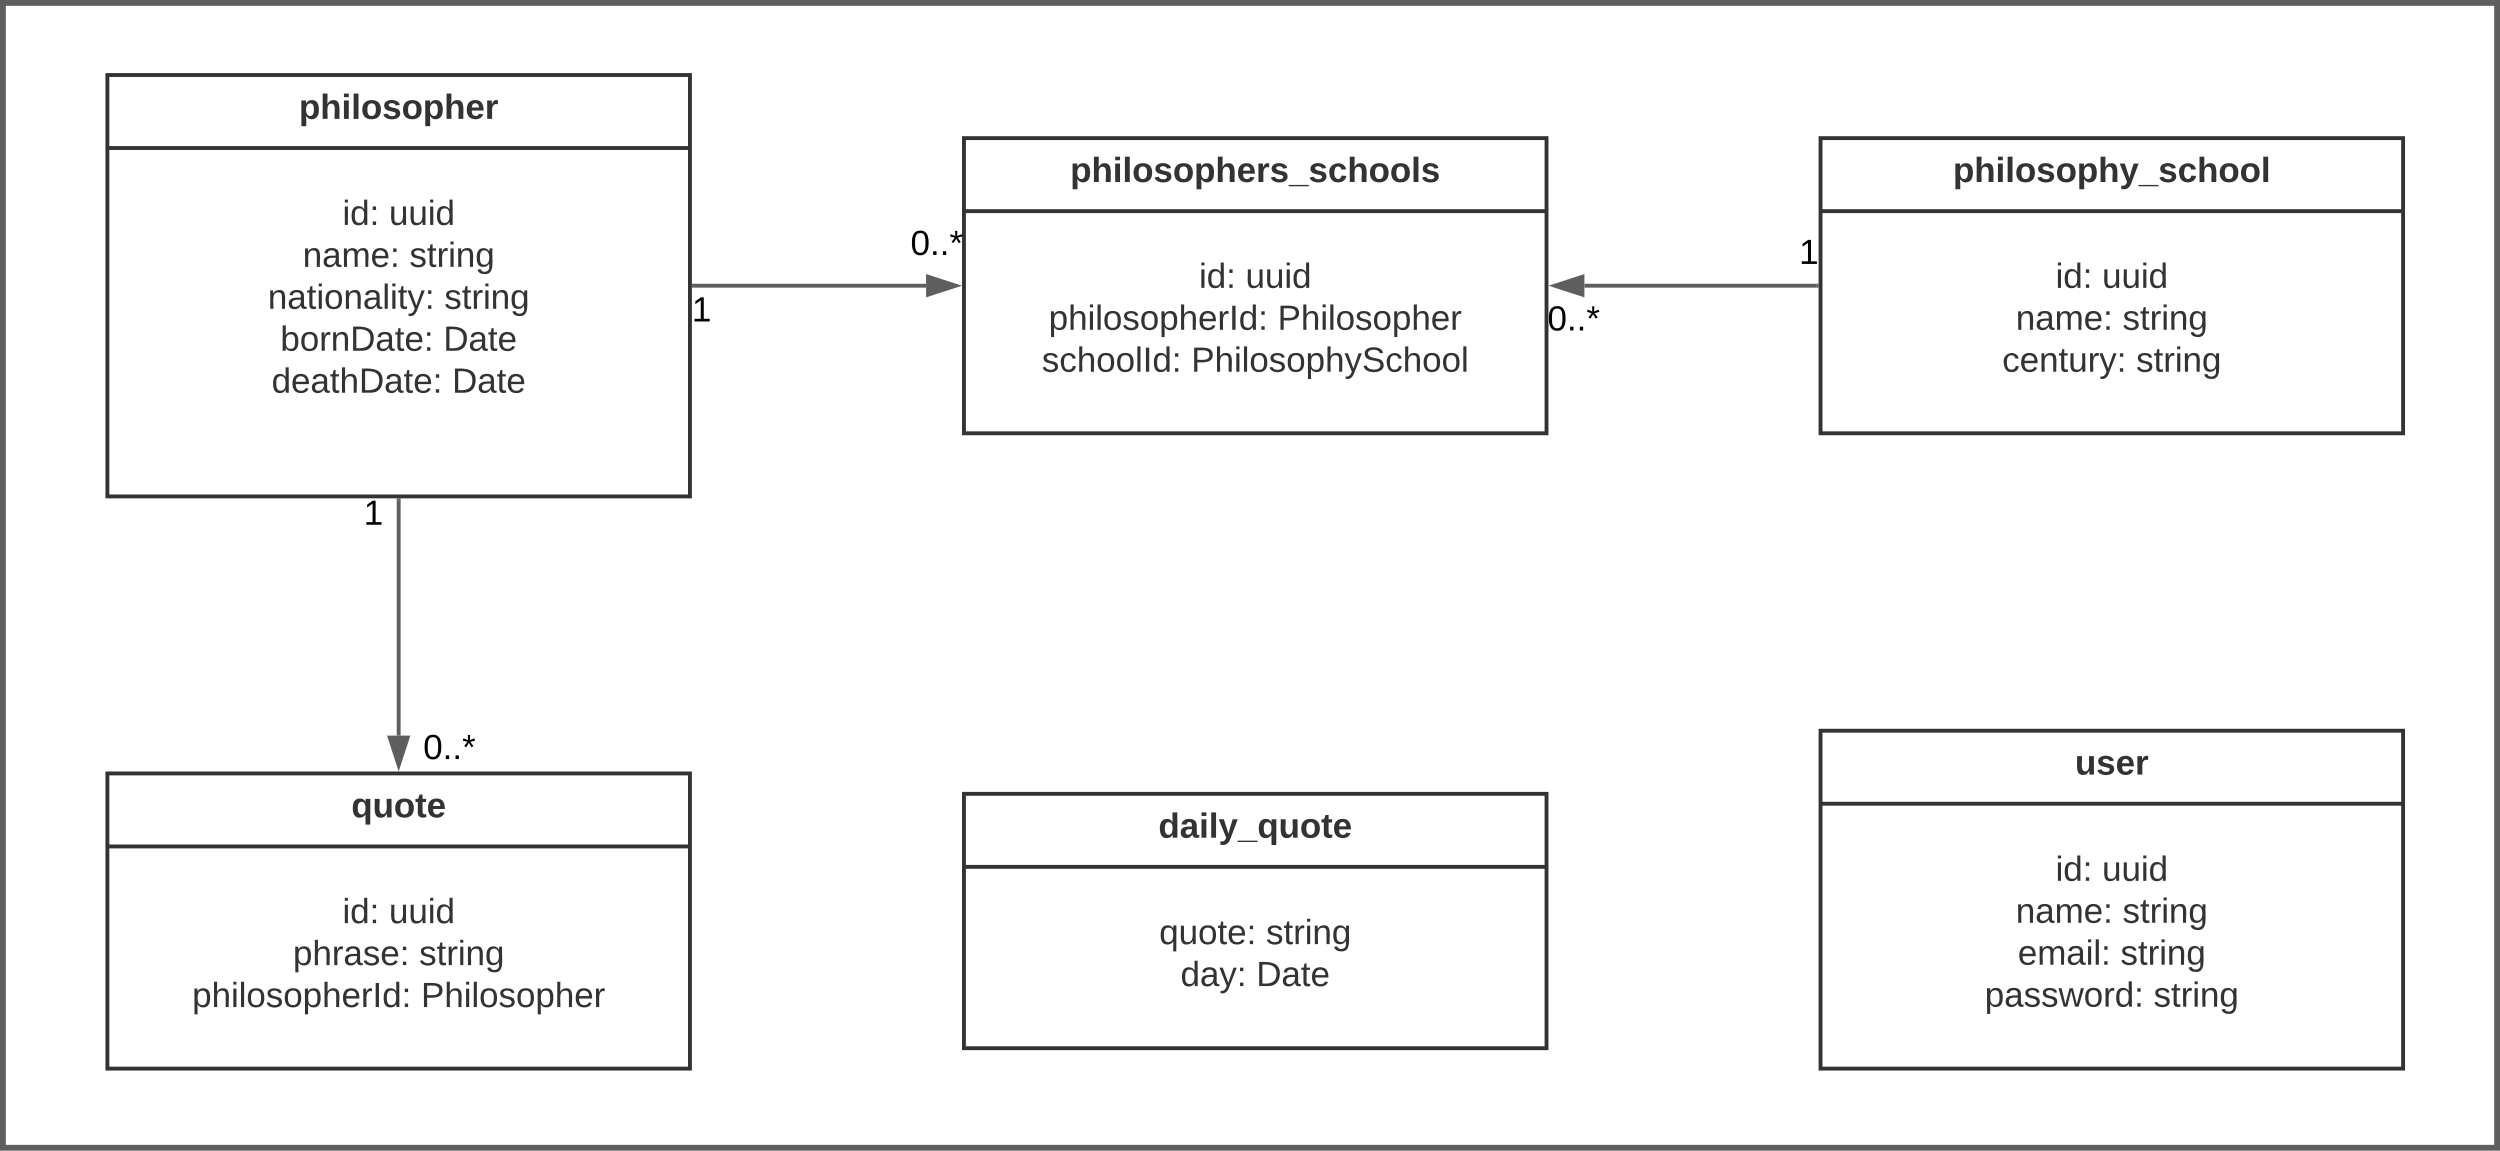
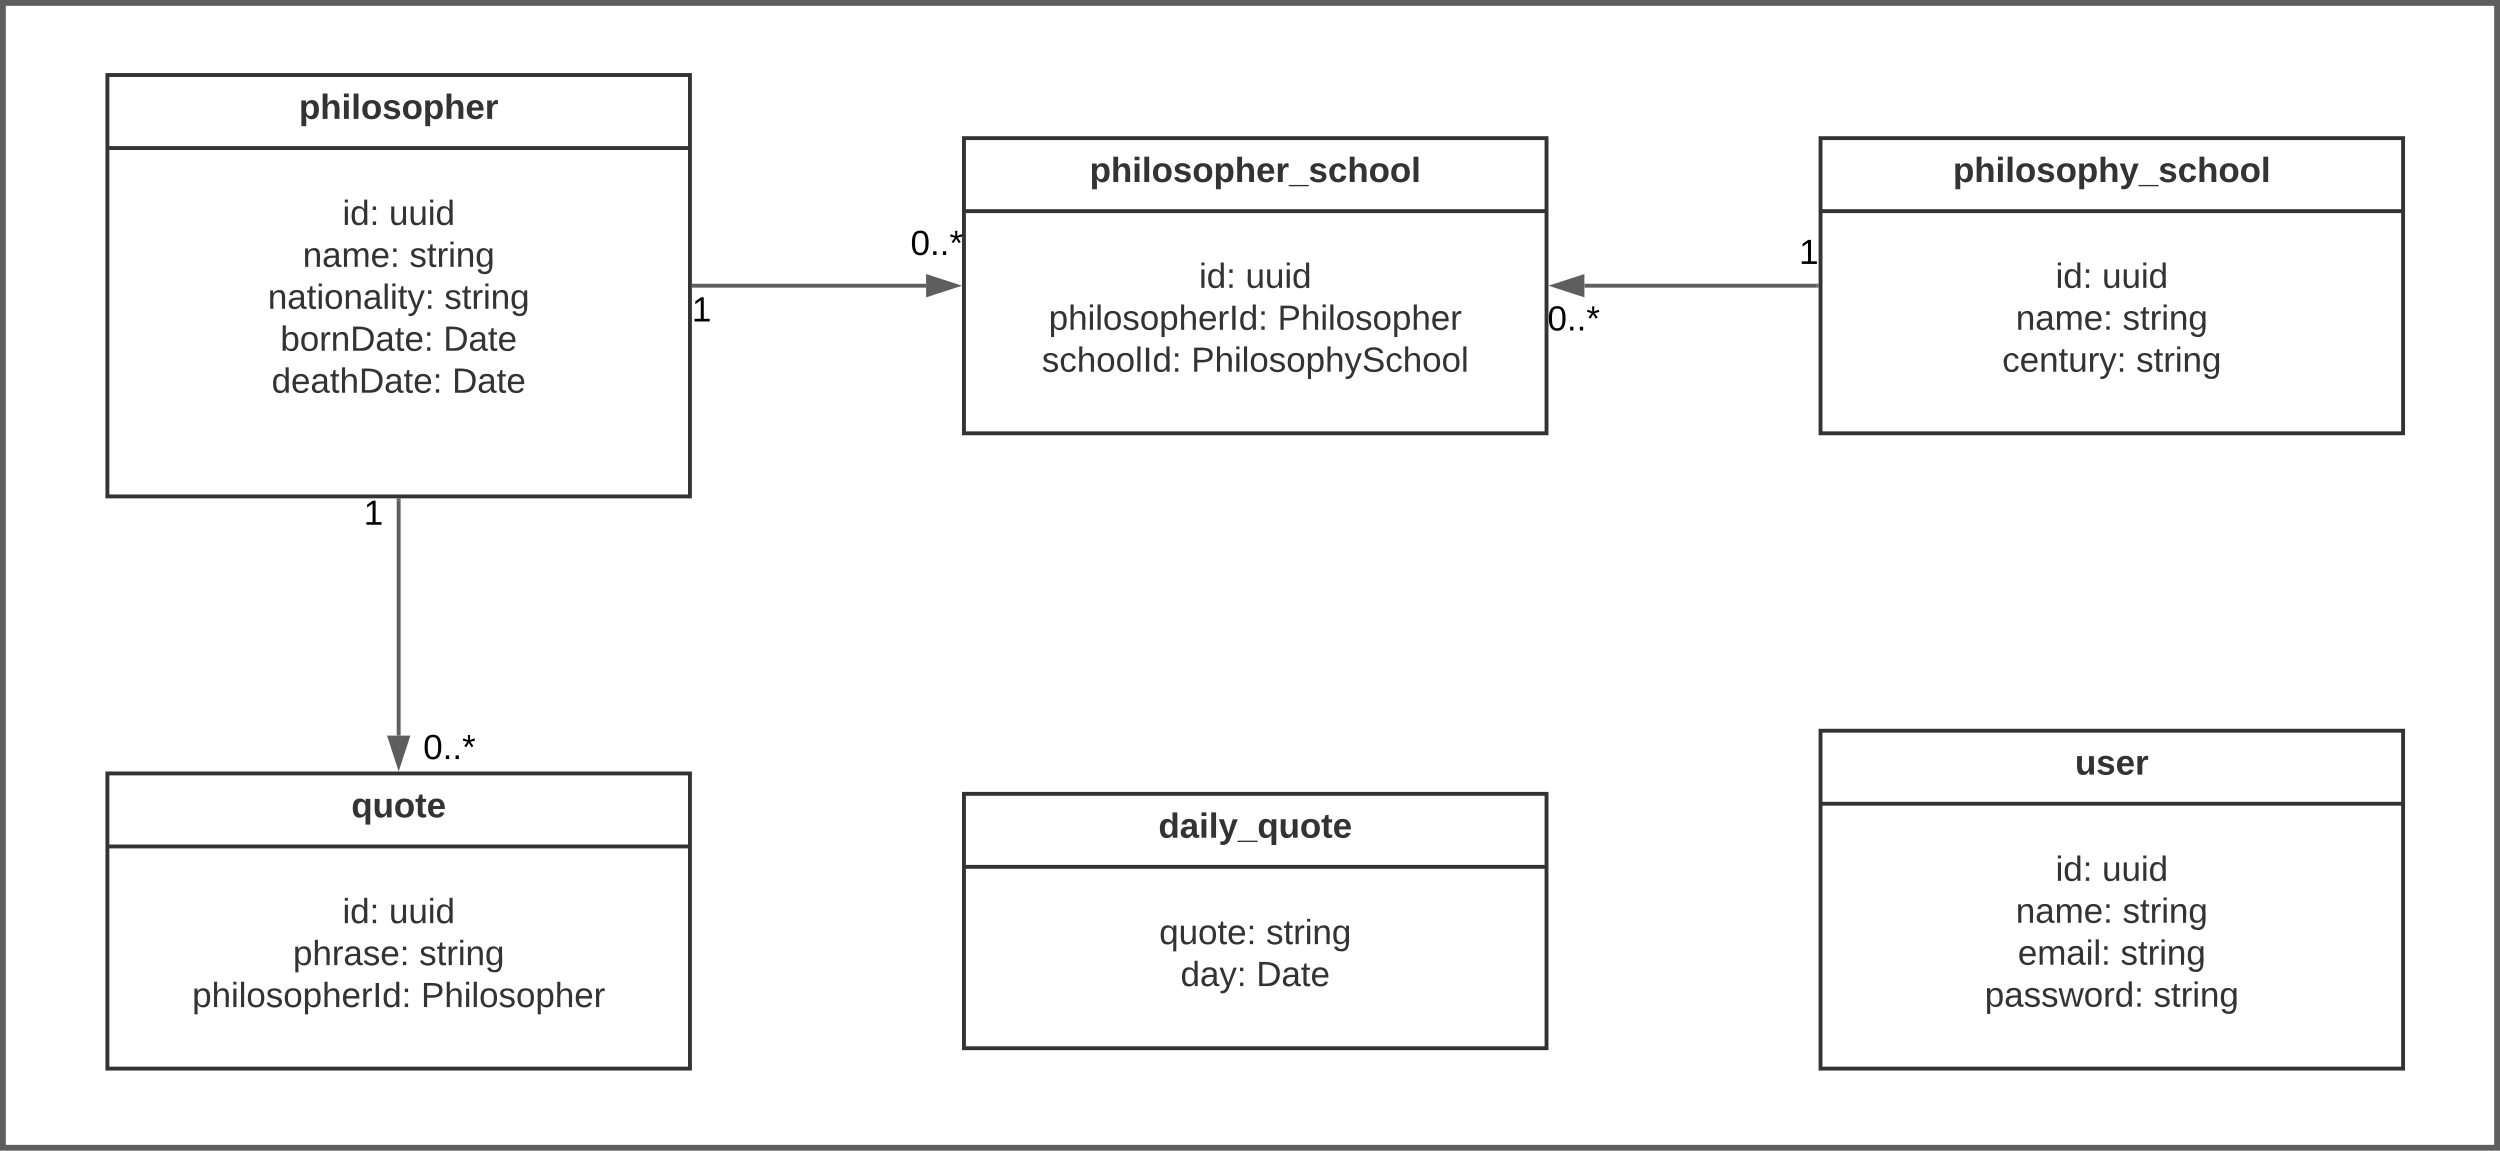
<svg xmlns="http://www.w3.org/2000/svg" xmlns:ns1="lucid" xmlns:xlink="http://www.w3.org/1999/xlink" width="1287.4" height="592.55">
  <g transform="translate(-1281.7 884.9601)" ns1:page-tab-id="0_0">
    <path d="M1000-1000h2000V0H1000z" fill="#fff" />
    <path d="M1283.2-883.46h1284.4v589.55H1283.2z" stroke="#5e5e5e" stroke-width="3" fill="#fff" />
    <path d="M1337-846.33h300v217h-300z" stroke="#333" stroke-width="2" fill="#fff" />
    <path d="M1337-808.73h300" stroke="#333" stroke-width="2" fill="none" />
    <use xlink:href="#a" transform="matrix(1,0,0,1,1345.013,-838.3333) translate(90.65 14.6)" />
    <use xlink:href="#b" transform="matrix(1,0,0,1,1349.013,-800.7333) translate(109.05 31.6)" />
    <use xlink:href="#c" transform="matrix(1,0,0,1,1349.013,-800.7333) translate(133 31.6)" />
    <use xlink:href="#d" transform="matrix(1,0,0,1,1349.013,-800.7333) translate(88.575 53.2)" />
    <use xlink:href="#e" transform="matrix(1,0,0,1,1349.013,-800.7333) translate(143.525 53.2)" />
    <use xlink:href="#f" transform="matrix(1,0,0,1,1349.013,-800.7333) translate(70.625 74.8)" />
    <use xlink:href="#e" transform="matrix(1,0,0,1,1349.013,-800.7333) translate(161.475 74.8)" />
    <use xlink:href="#g" transform="matrix(1,0,0,1,1349.013,-800.7333) translate(77.075 96.4)" />
    <use xlink:href="#h" transform="matrix(1,0,0,1,1349.013,-800.7333) translate(160.975 96.4)" />
    <use xlink:href="#i" transform="matrix(1,0,0,1,1349.013,-800.7333) translate(72.55 118)" />
    <use xlink:href="#h" transform="matrix(1,0,0,1,1349.013,-800.7333) translate(165.5 118)" />
    <use xlink:href="#j" transform="matrix(1,0,0,1,1349.013,-800.7333) translate(138 139.6)" />
    <path d="M2219.2-813.83h300v152h-300z" stroke="#333" stroke-width="2" fill="#fff" />
    <path d="M2219.2-776.23h300" stroke="#333" stroke-width="2" fill="none" />
    <use xlink:href="#k" transform="matrix(1,0,0,1,2227.188,-805.8333) translate(60.225 14.6)" />
    <use xlink:href="#b" transform="matrix(1,0,0,1,2231.188,-768.2333) translate(109.05 31.5)" />
    <use xlink:href="#c" transform="matrix(1,0,0,1,2231.188,-768.2333) translate(133 31.5)" />
    <use xlink:href="#d" transform="matrix(1,0,0,1,2231.188,-768.2333) translate(88.575 53.1)" />
    <use xlink:href="#e" transform="matrix(1,0,0,1,2231.188,-768.2333) translate(143.525 53.1)" />
    <use xlink:href="#l" transform="matrix(1,0,0,1,2231.188,-768.2333) translate(81.575 74.7)" />
    <use xlink:href="#m" transform="matrix(1,0,0,1,2231.188,-768.2333) translate(150.525 74.7)" />
    <path d="M1778.1-813.83h300v152h-300z" stroke="#333" stroke-width="2" fill="#fff" />
    <path d="M1778.1-776.23h300" stroke="#333" stroke-width="2" fill="none" />
-     <use xlink:href="#n" transform="matrix(1,0,0,1,1786.1,-805.8333) translate(46.725 14.6)" />
+     <use xlink:href="#n" transform="matrix(1,0,0,1,1786.1,-805.8333) translate(56.725 14.6)" />
    <use xlink:href="#b" transform="matrix(1,0,0,1,1790.1,-768.2333) translate(109.05 31.5)" />
    <use xlink:href="#o" transform="matrix(1,0,0,1,1790.1,-768.2333) translate(133 31.5)" />
    <use xlink:href="#p" transform="matrix(1,0,0,1,1790.1,-768.2333) translate(31.65 53.1)" />
    <use xlink:href="#q" transform="matrix(1,0,0,1,1790.1,-768.2333) translate(149.5 53.1)" />
    <use xlink:href="#r" transform="matrix(1,0,0,1,1790.1,-768.2333) translate(28.1 74.7)" />
    <use xlink:href="#s" transform="matrix(1,0,0,1,1790.1,-768.2333) translate(105.05 74.7)" />
    <path d="M1639-737.83h119.6" stroke="#5e5e5e" stroke-width="2" fill="none" />
    <path d="M1639.04-736.86H1638v-1.95h1.04z" stroke="#5e5e5e" stroke-width=".05" fill="#5e5e5e" />
    <path d="M1773.86-737.83l-14.26 4.63v-9.27z" stroke="#5e5e5e" stroke-width="2" fill="#5e5e5e" />
    <use xlink:href="#t" transform="matrix(1,0,0,1,1638.013,-733.8333) translate(0 14.4)" />
    <use xlink:href="#u" transform="matrix(1,0,0,1,1750.6,-768.0686) translate(0 14.4)" />
    <path d="M2217.2-737.83h-119.6" stroke="#5e5e5e" stroke-width="2" fill="none" />
    <path d="M2218.2-736.86h-1.04v-1.95h1.03z" stroke="#5e5e5e" stroke-width=".05" fill="#5e5e5e" />
    <path d="M2082.34-737.83l14.26-4.64v9.27z" stroke="#5e5e5e" stroke-width="2" fill="#5e5e5e" />
    <g>
      <use xlink:href="#t" transform="matrix(1,0,0,1,2208.188,-763.4333) translate(0 14.4)" />
    </g>
    <g>
      <use xlink:href="#u" transform="matrix(1,0,0,1,2078.6,-729.1981) translate(0 14.4)" />
    </g>
    <path d="M1337-486.67h300v152h-300z" stroke="#333" stroke-width="2" fill="#fff" />
    <path d="M1337-449.07h300" stroke="#333" stroke-width="2" fill="none" />
    <g>
      <use xlink:href="#v" transform="matrix(1,0,0,1,1345.013,-478.6667) translate(117.6 14.6)" />
    </g>
    <g>
      <use xlink:href="#b" transform="matrix(1,0,0,1,1349.013,-441.0667) translate(109.05 31.5)" />
      <use xlink:href="#c" transform="matrix(1,0,0,1,1349.013,-441.0667) translate(133 31.5)" />
      <use xlink:href="#w" transform="matrix(1,0,0,1,1349.013,-441.0667) translate(83.575 53.1)" />
      <use xlink:href="#e" transform="matrix(1,0,0,1,1349.013,-441.0667) translate(148.525 53.1)" />
      <use xlink:href="#p" transform="matrix(1,0,0,1,1349.013,-441.0667) translate(31.65 74.7)" />
      <use xlink:href="#x" transform="matrix(1,0,0,1,1349.013,-441.0667) translate(149.5 74.7)" />
    </g>
    <path d="M1487-627.33v121.16" stroke="#5e5e5e" stroke-width="2" fill="none" />
    <path d="M1488-627.3h-1.96v-1.03h1.95z" stroke="#5e5e5e" stroke-width=".05" fill="#5e5e5e" />
    <path d="M1487-490.9l-4.62-14.27h9.27z" stroke="#5e5e5e" stroke-width="2" fill="#5e5e5e" />
    <g>
      <use xlink:href="#t" transform="matrix(1,0,0,1,1469.013,-629.1333) translate(0 14.4)" />
    </g>
    <g>
      <use xlink:href="#u" transform="matrix(1,0,0,1,1499.648,-508.4667) translate(0 14.4)" />
    </g>
    <path d="M2219.2-508.67h300v174h-300z" stroke="#333" stroke-width="2" fill="#fff" />
    <path d="M2219.2-471.07h300" stroke="#333" stroke-width="2" fill="none" />
    <g>
      <use xlink:href="#y" transform="matrix(1,0,0,1,2227.188,-500.6667) translate(123.025 14.6)" />
    </g>
    <g>
      <use xlink:href="#b" transform="matrix(1,0,0,1,2231.188,-463.0667) translate(109.05 31.7)" />
      <use xlink:href="#o" transform="matrix(1,0,0,1,2231.188,-463.0667) translate(133 31.7)" />
      <use xlink:href="#z" transform="matrix(1,0,0,1,2231.188,-463.0667) translate(88.575 53.3)" />
      <use xlink:href="#A" transform="matrix(1,0,0,1,2231.188,-463.0667) translate(143.525 53.3)" />
      <use xlink:href="#B" transform="matrix(1,0,0,1,2231.188,-463.0667) translate(89.625 74.9)" />
      <use xlink:href="#C" transform="matrix(1,0,0,1,2231.188,-463.0667) translate(142.475 74.9)" />
      <use xlink:href="#D" transform="matrix(1,0,0,1,2231.188,-463.0667) translate(72.6 96.5)" />
      <use xlink:href="#E" transform="matrix(1,0,0,1,2231.188,-463.0667) translate(159.5 96.5)" />
    </g>
    <path d="M1778.1-476.17h300v131h-300z" stroke="#333" stroke-width="2" fill="#fff" />
    <path d="M1778.1-438.57h300" stroke="#333" stroke-width="2" fill="none" />
    <g>
      <use xlink:href="#F" transform="matrix(1,0,0,1,1786.1,-468.1667) translate(92.125 14.6)" />
    </g>
    <g>
      <use xlink:href="#G" transform="matrix(1,0,0,1,1790.1,-430.5667) translate(88.55 31.8)" />
      <use xlink:href="#H" transform="matrix(1,0,0,1,1790.1,-430.5667) translate(143.55 31.8)" />
      <use xlink:href="#I" transform="matrix(1,0,0,1,1790.1,-430.5667) translate(99.525 53.4)" />
      <use xlink:href="#J" transform="matrix(1,0,0,1,1790.1,-430.5667) translate(138.525 53.4)" />
    </g>
    <defs>
      <path fill="#333" d="M135-194c53 0 70 44 70 98 0 56-19 98-73 100-31 1-45-17-59-34 3 33 2 69 2 105H25l-1-265h48c2 10 0 23 3 31 11-24 29-35 60-35zM114-30c33 0 39-31 40-66 0-38-9-64-40-64-56 0-55 130 0 130" id="K" />
      <path fill="#333" d="M114-157C55-157 80-60 75 0H25v-261h50l-1 109c12-26 28-41 61-42 86-1 58 113 63 194h-50c-7-57 23-157-34-157" id="L" />
      <path fill="#333" d="M25-224v-37h50v37H25zM25 0v-190h50V0H25" id="M" />
      <path fill="#333" d="M25 0v-261h50V0H25" id="N" />
      <path fill="#333" d="M110-194c64 0 96 36 96 99 0 64-35 99-97 99-61 0-95-36-95-99 0-62 34-99 96-99zm-1 164c35 0 45-28 45-65 0-40-10-65-43-65-34 0-45 26-45 65 0 36 10 65 43 65" id="O" />
      <path fill="#333" d="M137-138c1-29-70-34-71-4 15 46 118 7 119 86 1 83-164 76-172 9l43-7c4 19 20 25 44 25 33 8 57-30 24-41C81-84 22-81 20-136c-2-80 154-74 161-7" id="P" />
      <path fill="#333" d="M185-48c-13 30-37 53-82 52C43 2 14-33 14-96s30-98 90-98c62 0 83 45 84 108H66c0 31 8 55 39 56 18 0 30-7 34-22zm-45-69c5-46-57-63-70-21-2 6-4 13-4 21h74" id="Q" />
      <path fill="#333" d="M135-150c-39-12-60 13-60 57V0H25l-1-190h47c2 13-1 29 3 40 6-28 27-53 61-41v41" id="R" />
      <g id="a">
        <use transform="matrix(0.05,0,0,0.05,0,0)" xlink:href="#K" />
        <use transform="matrix(0.05,0,0,0.05,10.95,0)" xlink:href="#L" />
        <use transform="matrix(0.05,0,0,0.05,21.9,0)" xlink:href="#M" />
        <use transform="matrix(0.05,0,0,0.05,26.9,0)" xlink:href="#N" />
        <use transform="matrix(0.05,0,0,0.05,31.9,0)" xlink:href="#O" />
        <use transform="matrix(0.05,0,0,0.05,42.85,0)" xlink:href="#P" />
        <use transform="matrix(0.05,0,0,0.05,52.85,0)" xlink:href="#O" />
        <use transform="matrix(0.05,0,0,0.05,63.8,0)" xlink:href="#K" />
        <use transform="matrix(0.05,0,0,0.05,74.75,0)" xlink:href="#L" />
        <use transform="matrix(0.05,0,0,0.05,85.7,0)" xlink:href="#Q" />
        <use transform="matrix(0.05,0,0,0.05,95.7,0)" xlink:href="#R" />
      </g>
      <path fill="#333" d="M24-231v-30h32v30H24zM24 0v-190h32V0H24" id="S" />
      <path fill="#333" d="M85-194c31 0 48 13 60 33l-1-100h32l1 261h-30c-2-10 0-23-3-31C134-8 116 4 85 4 32 4 16-35 15-94c0-66 23-100 70-100zm9 24c-40 0-46 34-46 75 0 40 6 74 45 74 42 0 51-32 51-76 0-42-9-74-50-73" id="T" />
      <path fill="#333" d="M33-154v-36h34v36H33zM33 0v-36h34V0H33" id="U" />
      <g id="b">
        <use transform="matrix(0.05,0,0,0.05,0,0)" xlink:href="#S" />
        <use transform="matrix(0.05,0,0,0.05,3.95,0)" xlink:href="#T" />
        <use transform="matrix(0.05,0,0,0.05,13.95,0)" xlink:href="#U" />
      </g>
      <path fill="#333" d="M84 4C-5 8 30-112 23-190h32v120c0 31 7 50 39 49 72-2 45-101 50-169h31l1 190h-30c-1-10 1-25-2-33-11 22-28 36-60 37" id="V" />
      <g id="c">
        <use transform="matrix(0.05,0,0,0.05,0,0)" xlink:href="#V" />
        <use transform="matrix(0.05,0,0,0.05,10,0)" xlink:href="#V" />
        <use transform="matrix(0.05,0,0,0.05,20,0)" xlink:href="#S" />
        <use transform="matrix(0.05,0,0,0.05,23.95,0)" xlink:href="#T" />
      </g>
      <path fill="#333" d="M117-194c89-4 53 116 60 194h-32v-121c0-31-8-49-39-48C34-167 62-67 57 0H25l-1-190h30c1 10-1 24 2 32 11-22 29-35 61-36" id="W" />
      <path fill="#333" d="M141-36C126-15 110 5 73 4 37 3 15-17 15-53c-1-64 63-63 125-63 3-35-9-54-41-54-24 1-41 7-42 31l-33-3c5-37 33-52 76-52 45 0 72 20 72 64v82c-1 20 7 32 28 27v20c-31 9-61-2-59-35zM48-53c0 20 12 33 32 33 41-3 63-29 60-74-43 2-92-5-92 41" id="X" />
      <path fill="#333" d="M210-169c-67 3-38 105-44 169h-31v-121c0-29-5-50-35-48C34-165 62-65 56 0H25l-1-190h30c1 10-1 24 2 32 10-44 99-50 107 0 11-21 27-35 58-36 85-2 47 119 55 194h-31v-121c0-29-5-49-35-48" id="Y" />
      <path fill="#333" d="M100-194c63 0 86 42 84 106H49c0 40 14 67 53 68 26 1 43-12 49-29l28 8c-11 28-37 45-77 45C44 4 14-33 15-96c1-61 26-98 85-98zm52 81c6-60-76-77-97-28-3 7-6 17-6 28h103" id="Z" />
      <g id="d">
        <use transform="matrix(0.05,0,0,0.05,0,0)" xlink:href="#W" />
        <use transform="matrix(0.05,0,0,0.05,10,0)" xlink:href="#X" />
        <use transform="matrix(0.05,0,0,0.05,20,0)" xlink:href="#Y" />
        <use transform="matrix(0.05,0,0,0.05,34.95,0)" xlink:href="#Z" />
        <use transform="matrix(0.05,0,0,0.05,44.95,0)" xlink:href="#U" />
      </g>
      <path fill="#333" d="M135-143c-3-34-86-38-87 0 15 53 115 12 119 90S17 21 10-45l28-5c4 36 97 45 98 0-10-56-113-15-118-90-4-57 82-63 122-42 12 7 21 19 24 35" id="aa" />
      <path fill="#333" d="M59-47c-2 24 18 29 38 22v24C64 9 27 4 27-40v-127H5v-23h24l9-43h21v43h35v23H59v120" id="ab" />
      <path fill="#333" d="M114-163C36-179 61-72 57 0H25l-1-190h30c1 12-1 29 2 39 6-27 23-49 58-41v29" id="ac" />
      <path fill="#333" d="M177-190C167-65 218 103 67 71c-23-6-38-20-44-43l32-5c15 47 100 32 89-28v-30C133-14 115 1 83 1 29 1 15-40 15-95c0-56 16-97 71-98 29-1 48 16 59 35 1-10 0-23 2-32h30zM94-22c36 0 50-32 50-73 0-42-14-75-50-75-39 0-46 34-46 75s6 73 46 73" id="ad" />
      <g id="e">
        <use transform="matrix(0.05,0,0,0.05,0,0)" xlink:href="#aa" />
        <use transform="matrix(0.05,0,0,0.05,9,0)" xlink:href="#ab" />
        <use transform="matrix(0.05,0,0,0.05,14,0)" xlink:href="#ac" />
        <use transform="matrix(0.05,0,0,0.05,19.95,0)" xlink:href="#S" />
        <use transform="matrix(0.05,0,0,0.05,23.9,0)" xlink:href="#W" />
        <use transform="matrix(0.05,0,0,0.05,33.9,0)" xlink:href="#ad" />
      </g>
      <path fill="#333" d="M100-194c62-1 85 37 85 99 1 63-27 99-86 99S16-35 15-95c0-66 28-99 85-99zM99-20c44 1 53-31 53-75 0-43-8-75-51-75s-53 32-53 75 10 74 51 75" id="ae" />
      <path fill="#333" d="M24 0v-261h32V0H24" id="af" />
      <path fill="#333" d="M179-190L93 31C79 59 56 82 12 73V49c39 6 53-20 64-50L1-190h34L92-34l54-156h33" id="ag" />
      <g id="f">
        <use transform="matrix(0.05,0,0,0.05,0,0)" xlink:href="#W" />
        <use transform="matrix(0.05,0,0,0.05,10,0)" xlink:href="#X" />
        <use transform="matrix(0.05,0,0,0.05,20,0)" xlink:href="#ab" />
        <use transform="matrix(0.05,0,0,0.05,25,0)" xlink:href="#S" />
        <use transform="matrix(0.05,0,0,0.05,28.95,0)" xlink:href="#ae" />
        <use transform="matrix(0.05,0,0,0.05,38.95,0)" xlink:href="#W" />
        <use transform="matrix(0.05,0,0,0.05,48.95,0)" xlink:href="#X" />
        <use transform="matrix(0.05,0,0,0.05,58.95,0)" xlink:href="#af" />
        <use transform="matrix(0.05,0,0,0.05,62.9,0)" xlink:href="#S" />
        <use transform="matrix(0.05,0,0,0.05,66.85,0)" xlink:href="#ab" />
        <use transform="matrix(0.05,0,0,0.05,71.85,0)" xlink:href="#ag" />
        <use transform="matrix(0.05,0,0,0.05,80.85,0)" xlink:href="#U" />
      </g>
      <path fill="#333" d="M115-194c53 0 69 39 70 98 0 66-23 100-70 100C84 3 66-7 56-30L54 0H23l1-261h32v101c10-23 28-34 59-34zm-8 174c40 0 45-34 45-75 0-40-5-75-45-74-42 0-51 32-51 76 0 43 10 73 51 73" id="ah" />
      <path fill="#333" d="M30-248c118-7 216 8 213 122C240-48 200 0 122 0H30v-248zM63-27c89 8 146-16 146-99s-60-101-146-95v194" id="ai" />
      <g id="g">
        <use transform="matrix(0.05,0,0,0.05,0,0)" xlink:href="#ah" />
        <use transform="matrix(0.05,0,0,0.05,10,0)" xlink:href="#ae" />
        <use transform="matrix(0.05,0,0,0.05,20,0)" xlink:href="#ac" />
        <use transform="matrix(0.05,0,0,0.05,25.95,0)" xlink:href="#W" />
        <use transform="matrix(0.05,0,0,0.05,35.95,0)" xlink:href="#ai" />
        <use transform="matrix(0.05,0,0,0.05,48.9,0)" xlink:href="#X" />
        <use transform="matrix(0.05,0,0,0.05,58.9,0)" xlink:href="#ab" />
        <use transform="matrix(0.05,0,0,0.05,63.9,0)" xlink:href="#Z" />
        <use transform="matrix(0.05,0,0,0.05,73.9,0)" xlink:href="#U" />
      </g>
      <g id="h">
        <use transform="matrix(0.05,0,0,0.05,0,0)" xlink:href="#ai" />
        <use transform="matrix(0.05,0,0,0.05,12.95,0)" xlink:href="#X" />
        <use transform="matrix(0.05,0,0,0.05,22.95,0)" xlink:href="#ab" />
        <use transform="matrix(0.05,0,0,0.05,27.95,0)" xlink:href="#Z" />
      </g>
      <path fill="#333" d="M106-169C34-169 62-67 57 0H25v-261h32l-1 103c12-21 28-36 61-36 89 0 53 116 60 194h-32v-121c2-32-8-49-39-48" id="aj" />
      <g id="i">
        <use transform="matrix(0.05,0,0,0.05,0,0)" xlink:href="#T" />
        <use transform="matrix(0.05,0,0,0.05,10,0)" xlink:href="#Z" />
        <use transform="matrix(0.05,0,0,0.05,20,0)" xlink:href="#X" />
        <use transform="matrix(0.05,0,0,0.05,30,0)" xlink:href="#ab" />
        <use transform="matrix(0.05,0,0,0.05,35,0)" xlink:href="#aj" />
        <use transform="matrix(0.05,0,0,0.05,45,0)" xlink:href="#ai" />
        <use transform="matrix(0.05,0,0,0.05,57.95,0)" xlink:href="#X" />
        <use transform="matrix(0.05,0,0,0.05,67.95,0)" xlink:href="#ab" />
        <use transform="matrix(0.05,0,0,0.05,72.95,0)" xlink:href="#Z" />
        <use transform="matrix(0.05,0,0,0.05,82.95,0)" xlink:href="#U" />
      </g>
      <path fill="#333" d="M123 10C108 53 80 86 19 72V37c35 8 53-11 59-39L3-190h52l48 148c12-52 28-100 44-148h51" id="ak" />
      <path fill="#333" d="M-4 44V30h207v14H-4" id="al" />
      <path fill="#333" d="M190-63c-7 42-38 67-86 67-59 0-84-38-90-98-12-110 154-137 174-36l-49 2c-2-19-15-32-35-32-30 0-35 28-38 64-6 74 65 87 74 30" id="am" />
      <g id="k">
        <use transform="matrix(0.05,0,0,0.05,0,0)" xlink:href="#K" />
        <use transform="matrix(0.05,0,0,0.05,10.95,0)" xlink:href="#L" />
        <use transform="matrix(0.05,0,0,0.05,21.9,0)" xlink:href="#M" />
        <use transform="matrix(0.05,0,0,0.05,26.9,0)" xlink:href="#N" />
        <use transform="matrix(0.05,0,0,0.05,31.9,0)" xlink:href="#O" />
        <use transform="matrix(0.05,0,0,0.05,42.85,0)" xlink:href="#P" />
        <use transform="matrix(0.05,0,0,0.05,52.85,0)" xlink:href="#O" />
        <use transform="matrix(0.05,0,0,0.05,63.8,0)" xlink:href="#K" />
        <use transform="matrix(0.05,0,0,0.05,74.75,0)" xlink:href="#L" />
        <use transform="matrix(0.05,0,0,0.05,85.7,0)" xlink:href="#ak" />
        <use transform="matrix(0.05,0,0,0.05,95.7,0)" xlink:href="#al" />
        <use transform="matrix(0.05,0,0,0.05,105.7,0)" xlink:href="#P" />
        <use transform="matrix(0.05,0,0,0.05,115.7,0)" xlink:href="#am" />
        <use transform="matrix(0.05,0,0,0.05,125.7,0)" xlink:href="#L" />
        <use transform="matrix(0.05,0,0,0.05,136.65,0)" xlink:href="#O" />
        <use transform="matrix(0.05,0,0,0.05,147.6,0)" xlink:href="#O" />
        <use transform="matrix(0.05,0,0,0.05,158.55,0)" xlink:href="#N" />
      </g>
      <path fill="#333" d="M96-169c-40 0-48 33-48 73s9 75 48 75c24 0 41-14 43-38l32 2c-6 37-31 61-74 61-59 0-76-41-82-99-10-93 101-131 147-64 4 7 5 14 7 22l-32 3c-4-21-16-35-41-35" id="an" />
      <g id="l">
        <use transform="matrix(0.05,0,0,0.05,0,0)" xlink:href="#an" />
        <use transform="matrix(0.05,0,0,0.05,9,0)" xlink:href="#Z" />
        <use transform="matrix(0.05,0,0,0.05,19,0)" xlink:href="#W" />
        <use transform="matrix(0.05,0,0,0.05,29,0)" xlink:href="#ab" />
        <use transform="matrix(0.05,0,0,0.05,34,0)" xlink:href="#V" />
        <use transform="matrix(0.05,0,0,0.05,44,0)" xlink:href="#ac" />
        <use transform="matrix(0.05,0,0,0.05,49.95,0)" xlink:href="#ag" />
        <use transform="matrix(0.05,0,0,0.05,58.95,0)" xlink:href="#U" />
      </g>
      <g id="m">
        <use transform="matrix(0.05,0,0,0.05,0,0)" xlink:href="#aa" />
        <use transform="matrix(0.05,0,0,0.05,9,0)" xlink:href="#ab" />
        <use transform="matrix(0.05,0,0,0.05,14,0)" xlink:href="#ac" />
        <use transform="matrix(0.05,0,0,0.05,19.95,0)" xlink:href="#S" />
        <use transform="matrix(0.05,0,0,0.05,23.9,0)" xlink:href="#W" />
        <use transform="matrix(0.05,0,0,0.05,33.9,0)" xlink:href="#ad" />
      </g>
      <g id="n">
        <use transform="matrix(0.05,0,0,0.05,0,0)" xlink:href="#K" />
        <use transform="matrix(0.05,0,0,0.05,10.95,0)" xlink:href="#L" />
        <use transform="matrix(0.05,0,0,0.05,21.9,0)" xlink:href="#M" />
        <use transform="matrix(0.05,0,0,0.05,26.9,0)" xlink:href="#N" />
        <use transform="matrix(0.05,0,0,0.05,31.9,0)" xlink:href="#O" />
        <use transform="matrix(0.05,0,0,0.05,42.85,0)" xlink:href="#P" />
        <use transform="matrix(0.05,0,0,0.05,52.85,0)" xlink:href="#O" />
        <use transform="matrix(0.05,0,0,0.05,63.8,0)" xlink:href="#K" />
        <use transform="matrix(0.05,0,0,0.05,74.75,0)" xlink:href="#L" />
        <use transform="matrix(0.05,0,0,0.05,85.7,0)" xlink:href="#Q" />
        <use transform="matrix(0.05,0,0,0.05,95.7,0)" xlink:href="#R" />
-         <use transform="matrix(0.05,0,0,0.05,102.7,0)" xlink:href="#P" />
-         <use transform="matrix(0.05,0,0,0.05,112.7,0)" xlink:href="#al" />
-         <use transform="matrix(0.05,0,0,0.05,122.7,0)" xlink:href="#P" />
-         <use transform="matrix(0.05,0,0,0.05,132.7,0)" xlink:href="#am" />
-         <use transform="matrix(0.05,0,0,0.05,142.7,0)" xlink:href="#L" />
-         <use transform="matrix(0.05,0,0,0.05,153.65,0)" xlink:href="#O" />
-         <use transform="matrix(0.05,0,0,0.05,164.6,0)" xlink:href="#O" />
-         <use transform="matrix(0.05,0,0,0.05,175.55,0)" xlink:href="#N" />
-         <use transform="matrix(0.05,0,0,0.05,180.55,0)" xlink:href="#P" />
+         <use transform="matrix(0.05,0,0,0.05,102.7,0)" xlink:href="#al" />
+         <use transform="matrix(0.05,0,0,0.05,112.7,0)" xlink:href="#P" />
+         <use transform="matrix(0.05,0,0,0.05,122.7,0)" xlink:href="#am" />
+         <use transform="matrix(0.05,0,0,0.05,132.7,0)" xlink:href="#L" />
+         <use transform="matrix(0.05,0,0,0.05,143.65,0)" xlink:href="#O" />
+         <use transform="matrix(0.05,0,0,0.05,154.6,0)" xlink:href="#O" />
+         <use transform="matrix(0.05,0,0,0.05,165.55,0)" xlink:href="#N" />
      </g>
      <g id="o">
        <use transform="matrix(0.05,0,0,0.05,0,0)" xlink:href="#V" />
        <use transform="matrix(0.05,0,0,0.05,10,0)" xlink:href="#V" />
        <use transform="matrix(0.05,0,0,0.05,20,0)" xlink:href="#S" />
        <use transform="matrix(0.05,0,0,0.05,23.95,0)" xlink:href="#T" />
      </g>
      <path fill="#333" d="M115-194c55 1 70 41 70 98S169 2 115 4C84 4 66-9 55-30l1 105H24l-1-265h31l2 30c10-21 28-34 59-34zm-8 174c40 0 45-34 45-75s-6-73-45-74c-42 0-51 32-51 76 0 43 10 73 51 73" id="ao" />
      <path fill="#333" d="M33 0v-248h34V0H33" id="ap" />
      <g id="p">
        <use transform="matrix(0.05,0,0,0.05,0,0)" xlink:href="#ao" />
        <use transform="matrix(0.05,0,0,0.05,10,0)" xlink:href="#aj" />
        <use transform="matrix(0.05,0,0,0.05,20,0)" xlink:href="#S" />
        <use transform="matrix(0.05,0,0,0.05,23.95,0)" xlink:href="#af" />
        <use transform="matrix(0.05,0,0,0.05,27.9,0)" xlink:href="#ae" />
        <use transform="matrix(0.05,0,0,0.05,37.9,0)" xlink:href="#aa" />
        <use transform="matrix(0.05,0,0,0.05,46.9,0)" xlink:href="#ae" />
        <use transform="matrix(0.05,0,0,0.05,56.9,0)" xlink:href="#ao" />
        <use transform="matrix(0.05,0,0,0.05,66.9,0)" xlink:href="#aj" />
        <use transform="matrix(0.05,0,0,0.05,76.9,0)" xlink:href="#Z" />
        <use transform="matrix(0.05,0,0,0.05,86.9,0)" xlink:href="#ac" />
        <use transform="matrix(0.05,0,0,0.05,92.85,0)" xlink:href="#ap" />
        <use transform="matrix(0.05,0,0,0.05,97.85,0)" xlink:href="#T" />
        <use transform="matrix(0.05,0,0,0.05,107.85,0)" xlink:href="#U" />
      </g>
      <path fill="#333" d="M30-248c87 1 191-15 191 75 0 78-77 80-158 76V0H30v-248zm33 125c57 0 124 11 124-50 0-59-68-47-124-48v98" id="aq" />
      <g id="q">
        <use transform="matrix(0.05,0,0,0.05,0,0)" xlink:href="#aq" />
        <use transform="matrix(0.05,0,0,0.05,12,0)" xlink:href="#aj" />
        <use transform="matrix(0.05,0,0,0.05,22,0)" xlink:href="#S" />
        <use transform="matrix(0.05,0,0,0.05,25.95,0)" xlink:href="#af" />
        <use transform="matrix(0.05,0,0,0.05,29.9,0)" xlink:href="#ae" />
        <use transform="matrix(0.05,0,0,0.05,39.9,0)" xlink:href="#aa" />
        <use transform="matrix(0.05,0,0,0.05,48.9,0)" xlink:href="#ae" />
        <use transform="matrix(0.05,0,0,0.05,58.9,0)" xlink:href="#ao" />
        <use transform="matrix(0.05,0,0,0.05,68.9,0)" xlink:href="#aj" />
        <use transform="matrix(0.05,0,0,0.05,78.9,0)" xlink:href="#Z" />
        <use transform="matrix(0.05,0,0,0.05,88.9,0)" xlink:href="#ac" />
      </g>
      <g id="r">
        <use transform="matrix(0.05,0,0,0.05,0,0)" xlink:href="#aa" />
        <use transform="matrix(0.05,0,0,0.05,9,0)" xlink:href="#an" />
        <use transform="matrix(0.05,0,0,0.05,18,0)" xlink:href="#aj" />
        <use transform="matrix(0.05,0,0,0.05,28,0)" xlink:href="#ae" />
        <use transform="matrix(0.05,0,0,0.05,38,0)" xlink:href="#ae" />
        <use transform="matrix(0.05,0,0,0.05,48,0)" xlink:href="#af" />
        <use transform="matrix(0.05,0,0,0.05,51.95,0)" xlink:href="#ap" />
        <use transform="matrix(0.05,0,0,0.05,56.95,0)" xlink:href="#T" />
        <use transform="matrix(0.05,0,0,0.05,66.95,0)" xlink:href="#U" />
      </g>
      <path fill="#333" d="M185-189c-5-48-123-54-124 2 14 75 158 14 163 119 3 78-121 87-175 55-17-10-28-26-33-46l33-7c5 56 141 63 141-1 0-78-155-14-162-118-5-82 145-84 179-34 5 7 8 16 11 25" id="ar" />
      <g id="s">
        <use transform="matrix(0.05,0,0,0.05,0,0)" xlink:href="#aq" />
        <use transform="matrix(0.05,0,0,0.05,12,0)" xlink:href="#aj" />
        <use transform="matrix(0.05,0,0,0.05,22,0)" xlink:href="#S" />
        <use transform="matrix(0.05,0,0,0.05,25.95,0)" xlink:href="#af" />
        <use transform="matrix(0.05,0,0,0.05,29.9,0)" xlink:href="#ae" />
        <use transform="matrix(0.05,0,0,0.05,39.9,0)" xlink:href="#aa" />
        <use transform="matrix(0.05,0,0,0.05,48.9,0)" xlink:href="#ae" />
        <use transform="matrix(0.05,0,0,0.05,58.9,0)" xlink:href="#ao" />
        <use transform="matrix(0.05,0,0,0.05,68.9,0)" xlink:href="#aj" />
        <use transform="matrix(0.05,0,0,0.05,78.9,0)" xlink:href="#ag" />
        <use transform="matrix(0.05,0,0,0.05,87.9,0)" xlink:href="#ar" />
        <use transform="matrix(0.05,0,0,0.05,99.9,0)" xlink:href="#an" />
        <use transform="matrix(0.05,0,0,0.05,108.9,0)" xlink:href="#aj" />
        <use transform="matrix(0.05,0,0,0.05,118.9,0)" xlink:href="#ae" />
        <use transform="matrix(0.05,0,0,0.05,128.9,0)" xlink:href="#ae" />
        <use transform="matrix(0.05,0,0,0.05,138.9,0)" xlink:href="#af" />
      </g>
      <path d="M27 0v-27h64v-190l-56 39v-29l58-41h29v221h61V0H27" id="as" />
      <use transform="matrix(0.05,0,0,0.05,0,0)" xlink:href="#as" id="t" />
      <path d="M101-251c68 0 85 55 85 127S166 4 100 4C33 4 14-52 14-124c0-73 17-127 87-127zm-1 229c47 0 54-49 54-102s-4-102-53-102c-51 0-55 48-55 102 0 53 5 102 54 102" id="at" />
      <path d="M33 0v-38h34V0H33" id="au" />
      <path d="M80-196l47-18 7 23-49 13 32 44-20 13-27-46-27 45-21-12 33-44-49-13 8-23 47 19-2-53h23" id="av" />
      <g id="u">
        <use transform="matrix(0.05,0,0,0.05,0,0)" xlink:href="#at" />
        <use transform="matrix(0.05,0,0,0.05,10,0)" xlink:href="#au" />
        <use transform="matrix(0.05,0,0,0.05,15,0)" xlink:href="#au" />
        <use transform="matrix(0.05,0,0,0.05,20,0)" xlink:href="#av" />
      </g>
      <path fill="#333" d="M84 4C32 4 15-41 15-95c0-55 18-99 73-99 29 0 47 12 58 34l2-30h48l-1 265h-49V-32C136-9 114 4 84 4zm21-34c32 0 41-29 41-66 0-36-9-64-40-64-33 0-39 30-40 65 0 43 13 65 39 65" id="aw" />
      <path fill="#333" d="M85 4C-2 5 27-109 22-190h50c7 57-23 150 33 157 60-5 35-97 40-157h50l1 190h-47c-2-12 1-28-3-38-12 25-28 42-61 42" id="ax" />
      <path fill="#333" d="M115-3C79 11 28 4 28-45v-112H4v-33h27l15-45h31v45h36v33H77v99c-1 23 16 31 38 25v30" id="ay" />
      <g id="v">
        <use transform="matrix(0.05,0,0,0.05,0,0)" xlink:href="#aw" />
        <use transform="matrix(0.05,0,0,0.05,10.95,0)" xlink:href="#ax" />
        <use transform="matrix(0.05,0,0,0.05,21.9,0)" xlink:href="#O" />
        <use transform="matrix(0.05,0,0,0.05,32.85,0)" xlink:href="#ay" />
        <use transform="matrix(0.05,0,0,0.05,38.8,0)" xlink:href="#Q" />
      </g>
      <g id="w">
        <use transform="matrix(0.05,0,0,0.05,0,0)" xlink:href="#ao" />
        <use transform="matrix(0.05,0,0,0.05,10,0)" xlink:href="#aj" />
        <use transform="matrix(0.05,0,0,0.05,20,0)" xlink:href="#ac" />
        <use transform="matrix(0.05,0,0,0.05,25.95,0)" xlink:href="#X" />
        <use transform="matrix(0.05,0,0,0.05,35.95,0)" xlink:href="#aa" />
        <use transform="matrix(0.05,0,0,0.05,44.95,0)" xlink:href="#Z" />
        <use transform="matrix(0.05,0,0,0.05,54.95,0)" xlink:href="#U" />
      </g>
      <g id="x">
        <use transform="matrix(0.05,0,0,0.05,0,0)" xlink:href="#aq" />
        <use transform="matrix(0.05,0,0,0.05,12,0)" xlink:href="#aj" />
        <use transform="matrix(0.05,0,0,0.05,22,0)" xlink:href="#S" />
        <use transform="matrix(0.05,0,0,0.05,25.95,0)" xlink:href="#af" />
        <use transform="matrix(0.05,0,0,0.05,29.9,0)" xlink:href="#ae" />
        <use transform="matrix(0.05,0,0,0.05,39.9,0)" xlink:href="#aa" />
        <use transform="matrix(0.05,0,0,0.05,48.9,0)" xlink:href="#ae" />
        <use transform="matrix(0.05,0,0,0.05,58.9,0)" xlink:href="#ao" />
        <use transform="matrix(0.05,0,0,0.05,68.9,0)" xlink:href="#aj" />
        <use transform="matrix(0.05,0,0,0.05,78.9,0)" xlink:href="#Z" />
        <use transform="matrix(0.05,0,0,0.05,88.9,0)" xlink:href="#ac" />
      </g>
      <g id="y">
        <use transform="matrix(0.05,0,0,0.05,0,0)" xlink:href="#ax" />
        <use transform="matrix(0.05,0,0,0.05,10.95,0)" xlink:href="#P" />
        <use transform="matrix(0.05,0,0,0.05,20.95,0)" xlink:href="#Q" />
        <use transform="matrix(0.05,0,0,0.05,30.95,0)" xlink:href="#R" />
      </g>
      <g id="z">
        <use transform="matrix(0.05,0,0,0.05,0,0)" xlink:href="#W" />
        <use transform="matrix(0.05,0,0,0.05,10,0)" xlink:href="#X" />
        <use transform="matrix(0.05,0,0,0.05,20,0)" xlink:href="#Y" />
        <use transform="matrix(0.05,0,0,0.05,34.95,0)" xlink:href="#Z" />
        <use transform="matrix(0.05,0,0,0.05,44.95,0)" xlink:href="#U" />
      </g>
      <g id="A">
        <use transform="matrix(0.05,0,0,0.05,0,0)" xlink:href="#aa" />
        <use transform="matrix(0.05,0,0,0.05,9,0)" xlink:href="#ab" />
        <use transform="matrix(0.05,0,0,0.05,14,0)" xlink:href="#ac" />
        <use transform="matrix(0.05,0,0,0.05,19.95,0)" xlink:href="#S" />
        <use transform="matrix(0.05,0,0,0.05,23.9,0)" xlink:href="#W" />
        <use transform="matrix(0.05,0,0,0.05,33.9,0)" xlink:href="#ad" />
      </g>
      <g id="B">
        <use transform="matrix(0.05,0,0,0.05,0,0)" xlink:href="#Z" />
        <use transform="matrix(0.05,0,0,0.05,10,0)" xlink:href="#Y" />
        <use transform="matrix(0.05,0,0,0.05,24.95,0)" xlink:href="#X" />
        <use transform="matrix(0.05,0,0,0.05,34.95,0)" xlink:href="#S" />
        <use transform="matrix(0.05,0,0,0.05,38.9,0)" xlink:href="#af" />
        <use transform="matrix(0.05,0,0,0.05,42.85,0)" xlink:href="#U" />
      </g>
      <g id="C">
        <use transform="matrix(0.05,0,0,0.05,0,0)" xlink:href="#aa" />
        <use transform="matrix(0.05,0,0,0.05,9,0)" xlink:href="#ab" />
        <use transform="matrix(0.05,0,0,0.05,14,0)" xlink:href="#ac" />
        <use transform="matrix(0.05,0,0,0.05,19.95,0)" xlink:href="#S" />
        <use transform="matrix(0.05,0,0,0.05,23.9,0)" xlink:href="#W" />
        <use transform="matrix(0.05,0,0,0.05,33.9,0)" xlink:href="#ad" />
      </g>
      <path fill="#333" d="M206 0h-36l-40-164L89 0H53L-1-190h32L70-26l43-164h34l41 164 42-164h31" id="az" />
      <g id="D">
        <use transform="matrix(0.05,0,0,0.05,0,0)" xlink:href="#ao" />
        <use transform="matrix(0.05,0,0,0.05,10,0)" xlink:href="#X" />
        <use transform="matrix(0.05,0,0,0.05,20,0)" xlink:href="#aa" />
        <use transform="matrix(0.05,0,0,0.05,29,0)" xlink:href="#aa" />
        <use transform="matrix(0.05,0,0,0.05,38,0)" xlink:href="#az" />
        <use transform="matrix(0.05,0,0,0.05,50.95,0)" xlink:href="#ae" />
        <use transform="matrix(0.05,0,0,0.05,60.95,0)" xlink:href="#ac" />
        <use transform="matrix(0.05,0,0,0.05,66.9,0)" xlink:href="#T" />
        <use transform="matrix(0.05,0,0,0.05,76.9,0)" xlink:href="#U" />
      </g>
      <g id="E">
        <use transform="matrix(0.05,0,0,0.05,0,0)" xlink:href="#aa" />
        <use transform="matrix(0.05,0,0,0.05,9,0)" xlink:href="#ab" />
        <use transform="matrix(0.05,0,0,0.05,14,0)" xlink:href="#ac" />
        <use transform="matrix(0.05,0,0,0.05,19.95,0)" xlink:href="#S" />
        <use transform="matrix(0.05,0,0,0.05,23.9,0)" xlink:href="#W" />
        <use transform="matrix(0.05,0,0,0.05,33.9,0)" xlink:href="#ad" />
      </g>
      <path fill="#333" d="M88-194c31-1 46 15 58 34l-1-101h50l1 261h-48c-2-10 0-23-3-31C134-8 116 4 84 4 32 4 16-41 15-95c0-56 19-97 73-99zm17 164c33 0 40-30 41-66 1-37-9-64-41-64s-38 30-39 65c0 43 13 65 39 65" id="aA" />
      <path fill="#333" d="M133-34C117-15 103 5 69 4 32 3 11-16 11-54c-1-60 55-63 116-61 1-26-3-47-28-47-18 1-26 9-28 27l-52-2c7-38 36-58 82-57s74 22 75 68l1 82c-1 14 12 18 25 15v27c-30 8-71 5-69-32zm-48 3c29 0 43-24 42-57-32 0-66-3-65 30 0 17 8 27 23 27" id="aB" />
      <g id="F">
        <use transform="matrix(0.05,0,0,0.05,0,0)" xlink:href="#aA" />
        <use transform="matrix(0.05,0,0,0.05,10.95,0)" xlink:href="#aB" />
        <use transform="matrix(0.05,0,0,0.05,20.95,0)" xlink:href="#M" />
        <use transform="matrix(0.05,0,0,0.05,25.95,0)" xlink:href="#N" />
        <use transform="matrix(0.05,0,0,0.05,30.95,0)" xlink:href="#ak" />
        <use transform="matrix(0.05,0,0,0.05,40.95,0)" xlink:href="#al" />
        <use transform="matrix(0.05,0,0,0.05,50.95,0)" xlink:href="#aw" />
        <use transform="matrix(0.05,0,0,0.05,61.9,0)" xlink:href="#ax" />
        <use transform="matrix(0.05,0,0,0.05,72.85,0)" xlink:href="#O" />
        <use transform="matrix(0.05,0,0,0.05,83.8,0)" xlink:href="#ay" />
        <use transform="matrix(0.05,0,0,0.05,89.75,0)" xlink:href="#Q" />
      </g>
      <path fill="#333" d="M145-31C134-9 116 4 85 4 32 4 16-35 15-94c0-59 17-99 70-100 32-1 48 14 60 33 0-11-1-24 2-32h30l-1 268h-32zM93-21c41 0 51-33 51-76s-8-73-50-73c-40 0-46 35-46 75s5 74 45 74" id="aC" />
      <g id="G">
        <use transform="matrix(0.05,0,0,0.05,0,0)" xlink:href="#aC" />
        <use transform="matrix(0.05,0,0,0.05,10,0)" xlink:href="#V" />
        <use transform="matrix(0.05,0,0,0.05,20,0)" xlink:href="#ae" />
        <use transform="matrix(0.05,0,0,0.05,30,0)" xlink:href="#ab" />
        <use transform="matrix(0.05,0,0,0.05,35,0)" xlink:href="#Z" />
        <use transform="matrix(0.05,0,0,0.05,45,0)" xlink:href="#U" />
      </g>
      <g id="H">
        <use transform="matrix(0.05,0,0,0.05,0,0)" xlink:href="#aa" />
        <use transform="matrix(0.05,0,0,0.05,9,0)" xlink:href="#ab" />
        <use transform="matrix(0.05,0,0,0.05,14,0)" xlink:href="#ac" />
        <use transform="matrix(0.05,0,0,0.05,19.95,0)" xlink:href="#S" />
        <use transform="matrix(0.05,0,0,0.05,23.9,0)" xlink:href="#W" />
        <use transform="matrix(0.05,0,0,0.05,33.9,0)" xlink:href="#ad" />
      </g>
      <g id="I">
        <use transform="matrix(0.05,0,0,0.05,0,0)" xlink:href="#T" />
        <use transform="matrix(0.05,0,0,0.05,10,0)" xlink:href="#X" />
        <use transform="matrix(0.05,0,0,0.05,20,0)" xlink:href="#ag" />
        <use transform="matrix(0.05,0,0,0.05,29,0)" xlink:href="#U" />
      </g>
      <g id="J">
        <use transform="matrix(0.05,0,0,0.05,0,0)" xlink:href="#ai" />
        <use transform="matrix(0.05,0,0,0.05,12.95,0)" xlink:href="#X" />
        <use transform="matrix(0.05,0,0,0.05,22.95,0)" xlink:href="#ab" />
        <use transform="matrix(0.05,0,0,0.05,27.95,0)" xlink:href="#Z" />
      </g>
    </defs>
  </g>
</svg>
